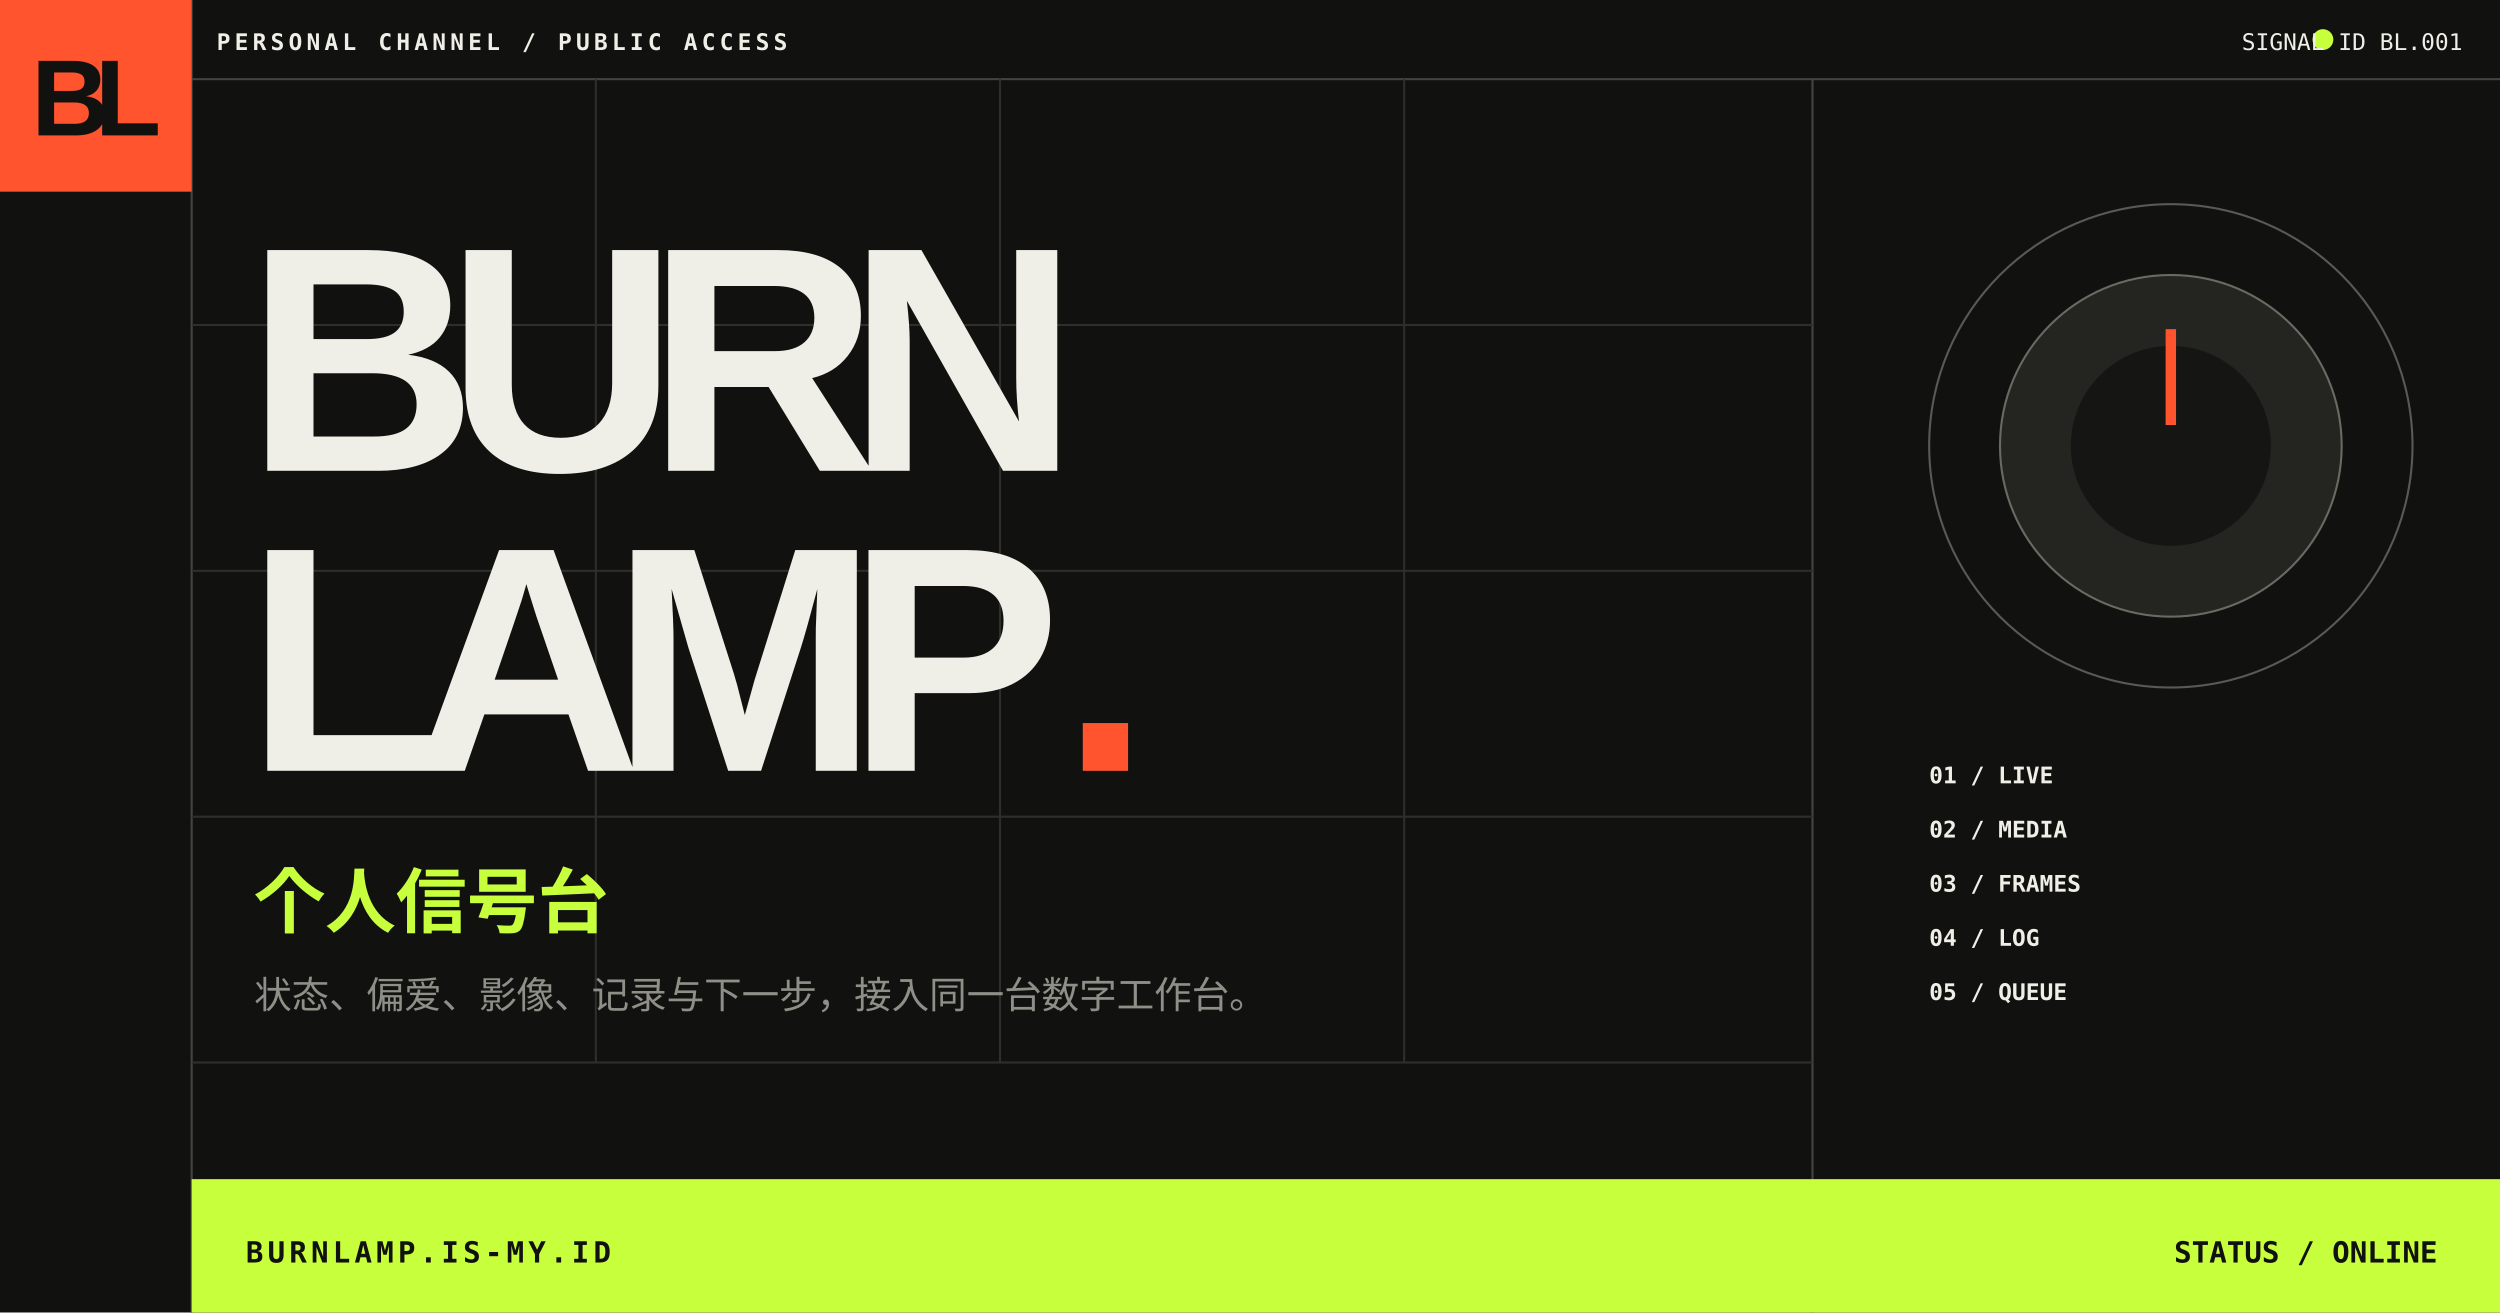
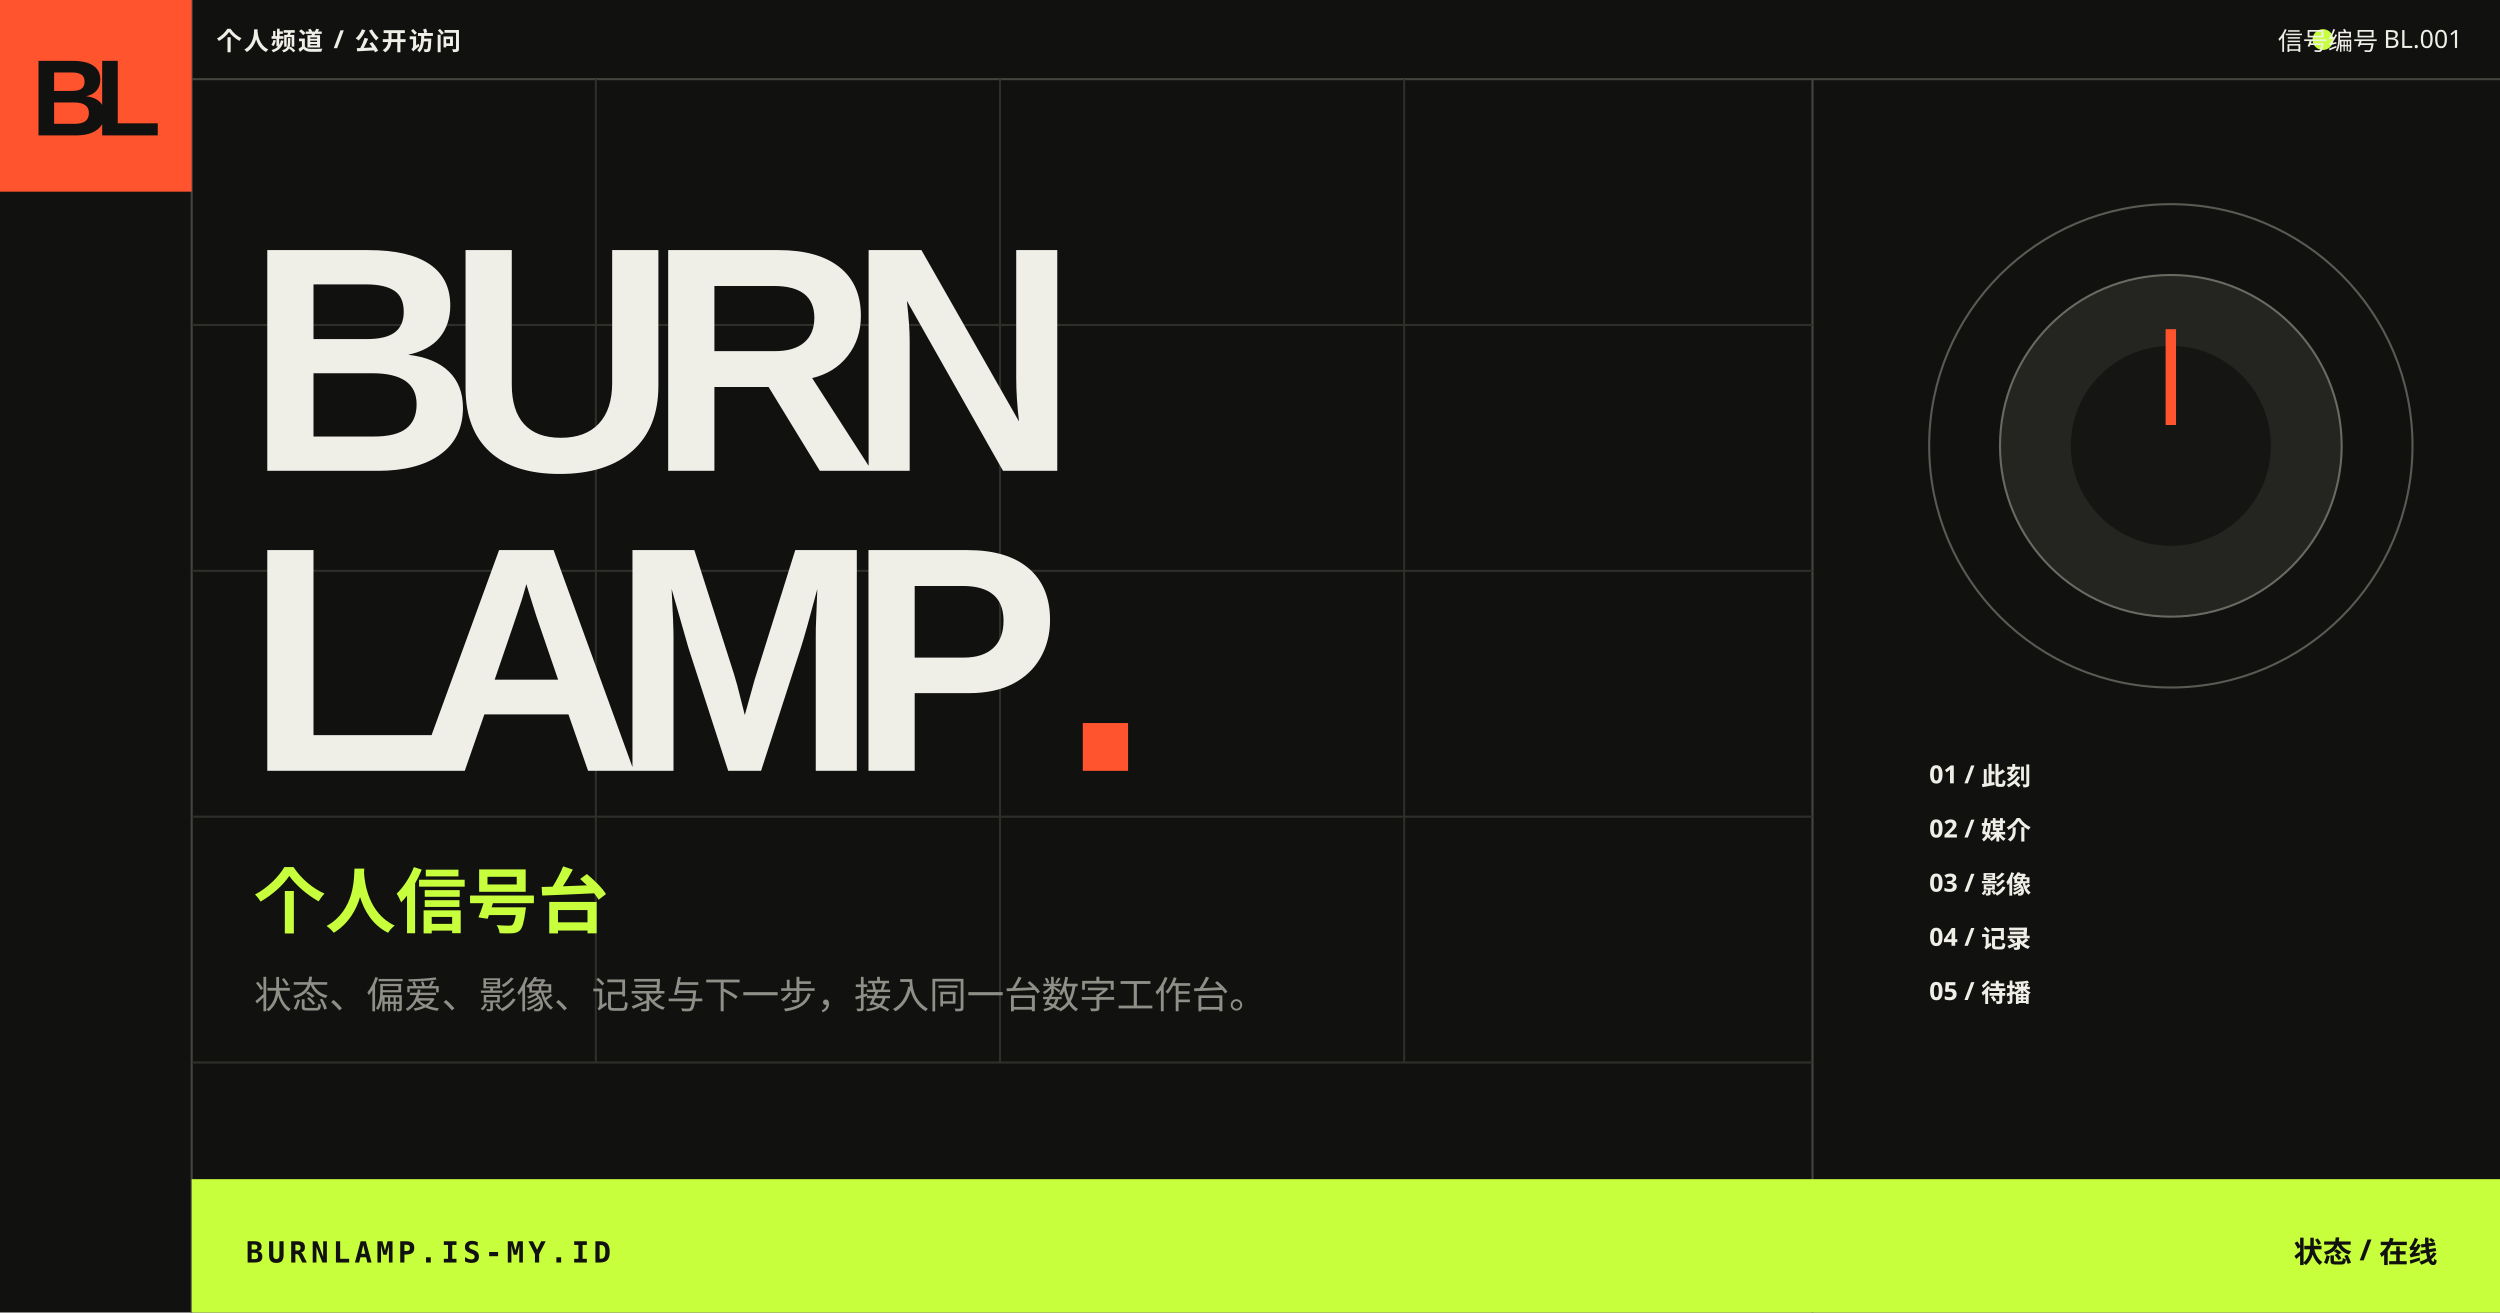
<svg xmlns="http://www.w3.org/2000/svg" width="1200" height="630" viewBox="0 0 1200 630">
  <rect width="1200" height="630" fill="#11110f" />
  <path d="M0 38h1200M92 0v630M870 38v592" stroke="#44443f" />
  <g stroke="#2e2e2a">
    <path d="M92 156h778M92 274h778M92 392h778M92 510h778" />
    <path d="M286 38v472M480 38v472M674 38v472" />
  </g>
  <rect x="0" width="92" height="92" fill="#ff542e" />
  <text x="15" y="65" fill="#11110f" font-family="Arial Black, Arial, sans-serif" font-size="52" font-weight="900" letter-spacing="-7">BL</text>
  <circle cx="1115" cy="19" r="5" fill="#c8ff3d" />
-   <text x="104" y="24" fill="#efeee7" font-family="Consolas, monospace" font-size="11" font-weight="700" letter-spacing="2">PERSONAL CHANNEL / PUBLIC ACCESS</text>
-   <text x="1182" y="24" fill="#efeee7" font-family="Consolas, monospace" font-size="11" text-anchor="end">SIGNAL ID BL.001</text>
+   <text x="104" y="24" fill="#efeee7" font-family="Microsoft YaHei, PingFang SC, sans-serif" font-size="12" font-weight="700" letter-spacing="1">个人频道 / 公开访问</text>
+   <text x="1182" y="24" fill="#efeee7" font-family="Microsoft YaHei, PingFang SC, sans-serif" font-size="12" text-anchor="end">信号编号 BL.001</text>
  <text x="118" y="226" fill="#efeee7" font-family="Arial Black, Arial, sans-serif" font-size="154" font-weight="900" letter-spacing="-15">BURN</text>
  <text x="118" y="370" fill="#efeee7" font-family="Arial Black, Arial, sans-serif" font-size="154" font-weight="900" letter-spacing="-15">LAMP<tspan fill="#ff542e">.</tspan>
  </text>
-   <text x="122" y="445" fill="#c8ff3d" font-family="Arial, Microsoft YaHei, sans-serif" font-size="34" font-weight="700">个人信号台</text>
-   <text x="122" y="484" fill="#8f8f88" font-family="Arial, Microsoft YaHei, sans-serif" font-size="18">状态、偏爱、影像、记录与下一步，接入同一台数字工作台。</text>
+   <text x="122" y="445" fill="#c8ff3d" font-family="Microsoft YaHei, PingFang SC, sans-serif" font-size="34" font-weight="700">个人信号台</text>
+   <text x="122" y="484" fill="#8f8f88" font-family="Microsoft YaHei, PingFang SC, sans-serif" font-size="18">状态、偏爱、影像、记录与下一步，接入同一台数字工作台。</text>
  <g transform="translate(924 96)">
    <circle cx="118" cy="118" r="116" fill="none" stroke="#5a5a54" />
    <circle cx="118" cy="118" r="82" fill="#242420" stroke="#6a6a63" />
    <circle cx="118" cy="118" r="48" fill="#151513" />
    <path d="M118 62v46" stroke="#ff542e" stroke-width="5" />
-     <g fill="#efeee7" font-family="Consolas, monospace" font-size="11" font-weight="700">
-       <text x="2" y="280">01 / LIVE</text>
-       <text x="2" y="306">02 / MEDIA</text>
-       <text x="2" y="332">03 / FRAMES</text>
-       <text x="2" y="358">04 / LOG</text>
-       <text x="2" y="384">05 / QUEUE</text>
+     <g fill="#efeee7" font-family="Microsoft YaHei, PingFang SC, sans-serif" font-size="12" font-weight="700">
+       <text x="2" y="280">01 / 此刻</text>
+       <text x="2" y="306">02 / 媒介</text>
+       <text x="2" y="332">03 / 影像</text>
+       <text x="2" y="358">04 / 记录</text>
+       <text x="2" y="384">05 / 待播</text>
    </g>
  </g>
  <rect x="92" y="566" width="1108" height="64" fill="#c8ff3d" />
  <text x="118" y="606" fill="#11110f" font-family="Consolas, monospace" font-size="14" font-weight="700" letter-spacing="2">BURNLAMP.IS-MY.ID</text>
-   <text x="1170" y="606" fill="#11110f" font-family="Consolas, monospace" font-size="14" font-weight="700" text-anchor="end">STATUS / ONLINE</text>
+   <text x="1170" y="606" fill="#11110f" font-family="Microsoft YaHei, PingFang SC, sans-serif" font-size="14" font-weight="700" text-anchor="end">状态 / 在线</text>
</svg>
